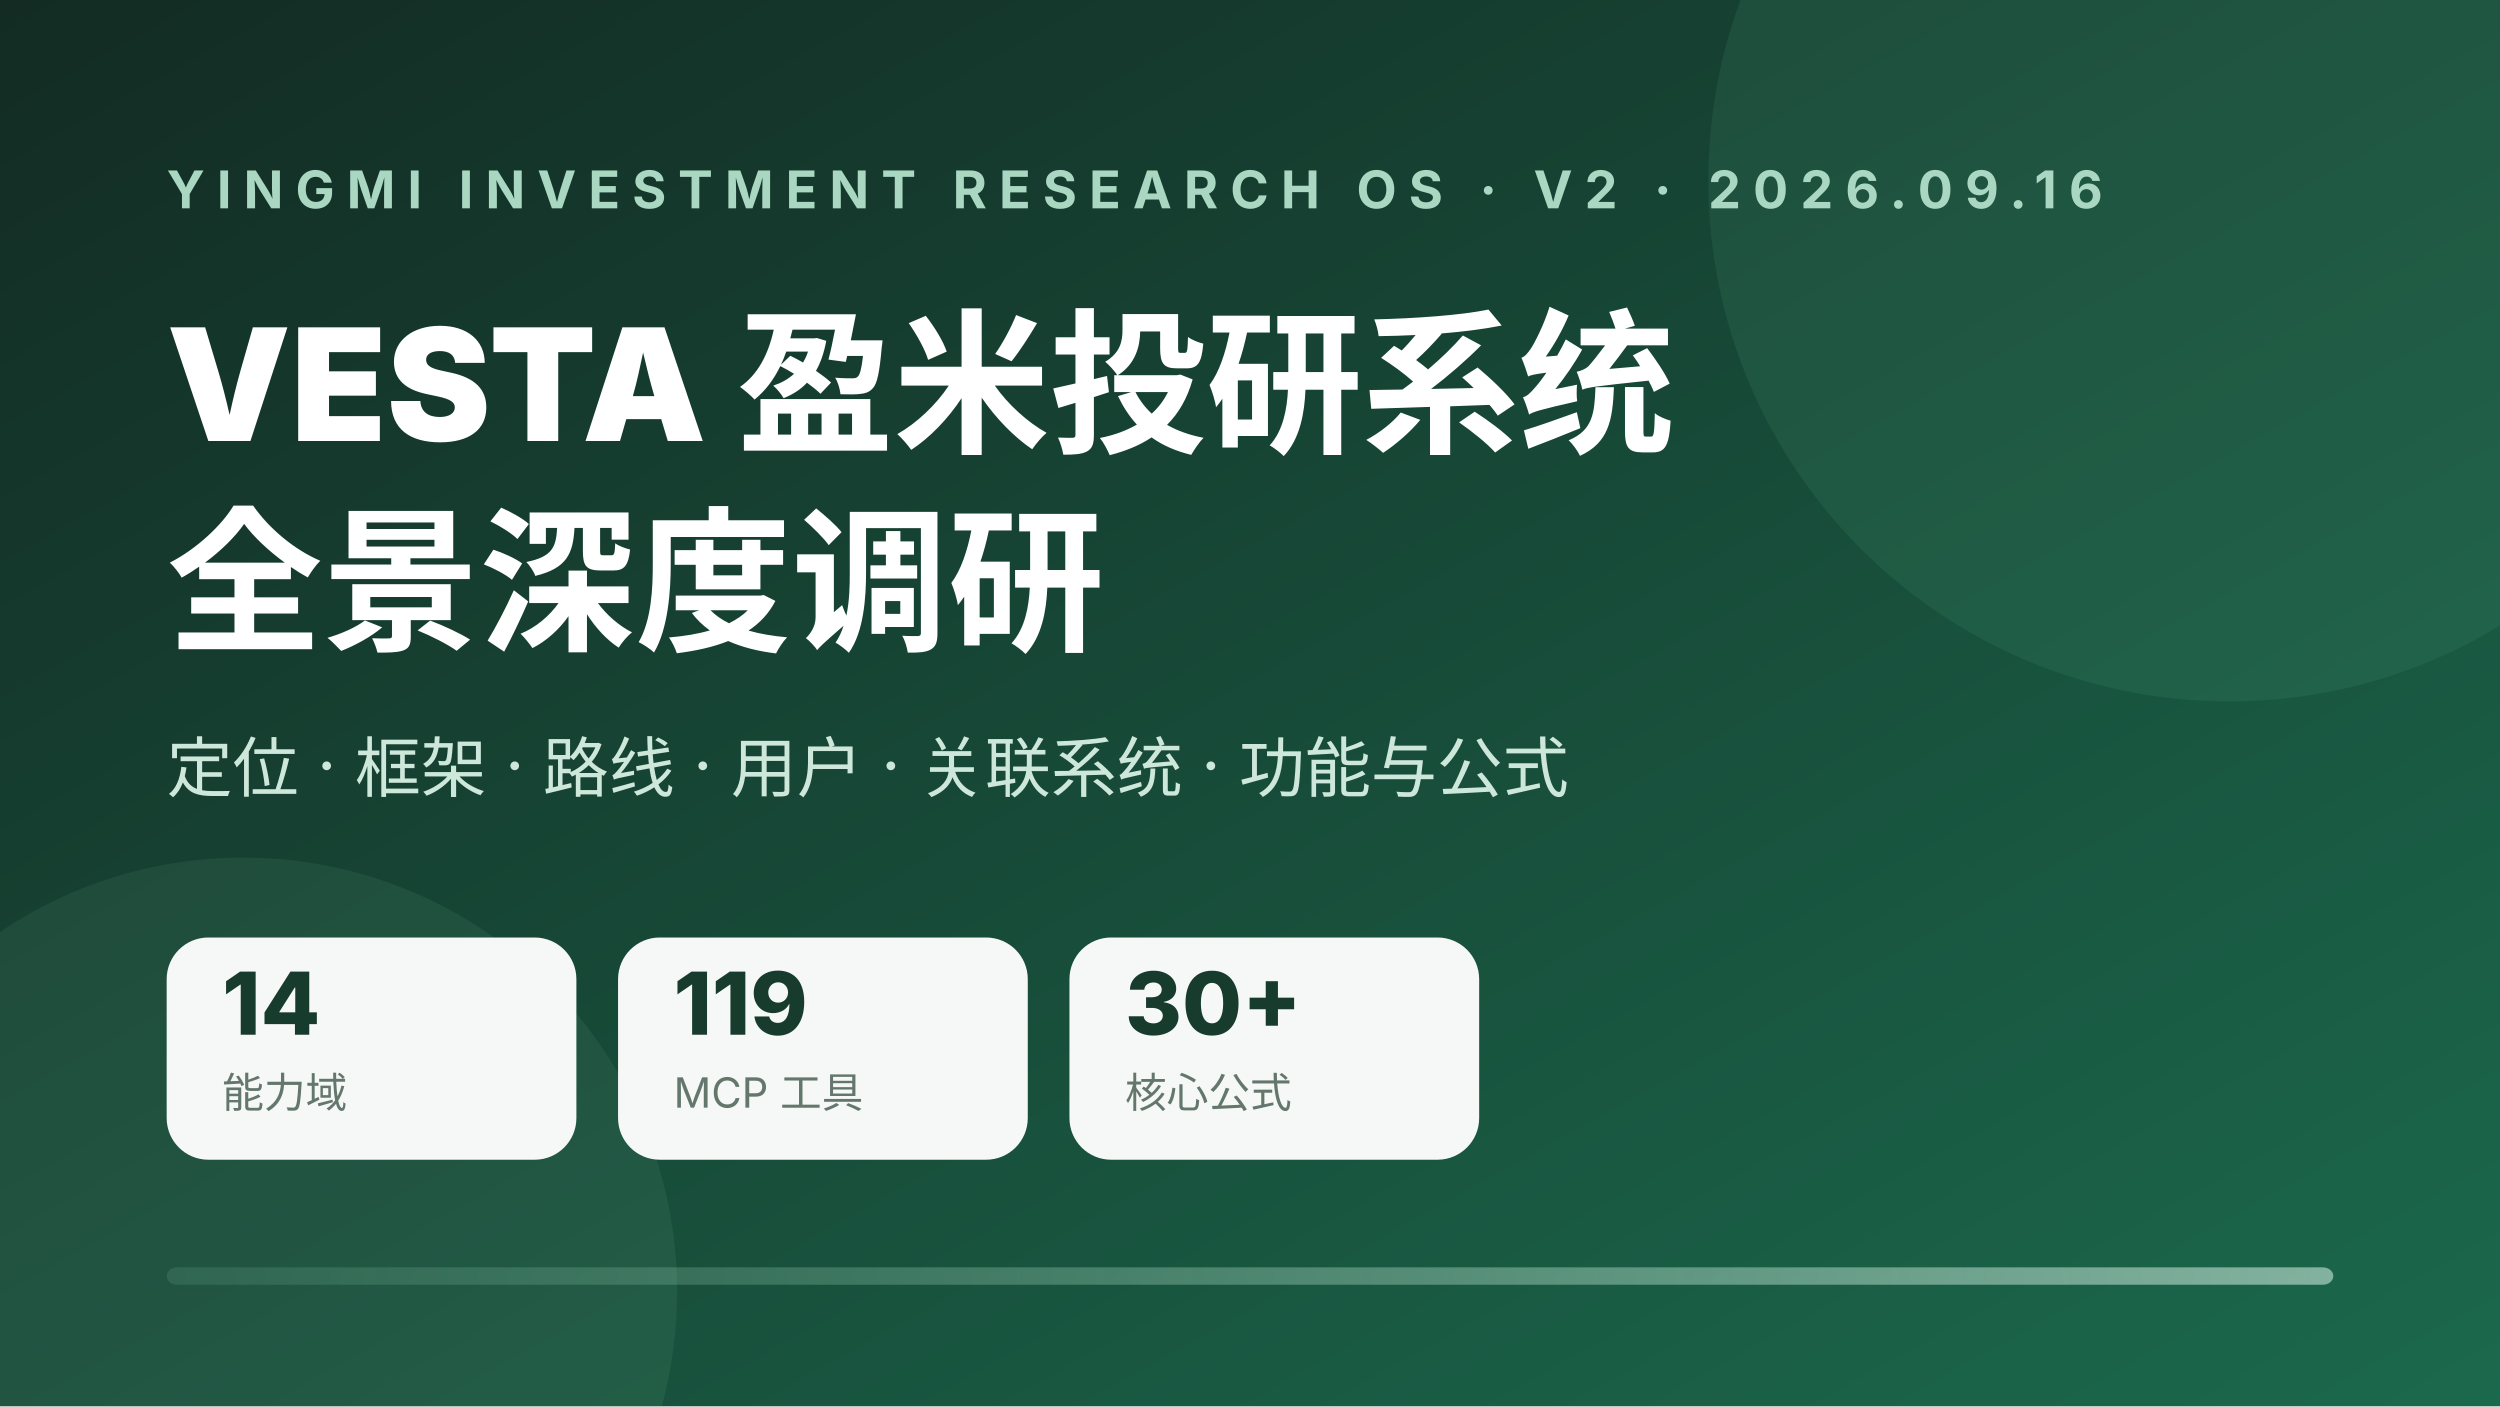
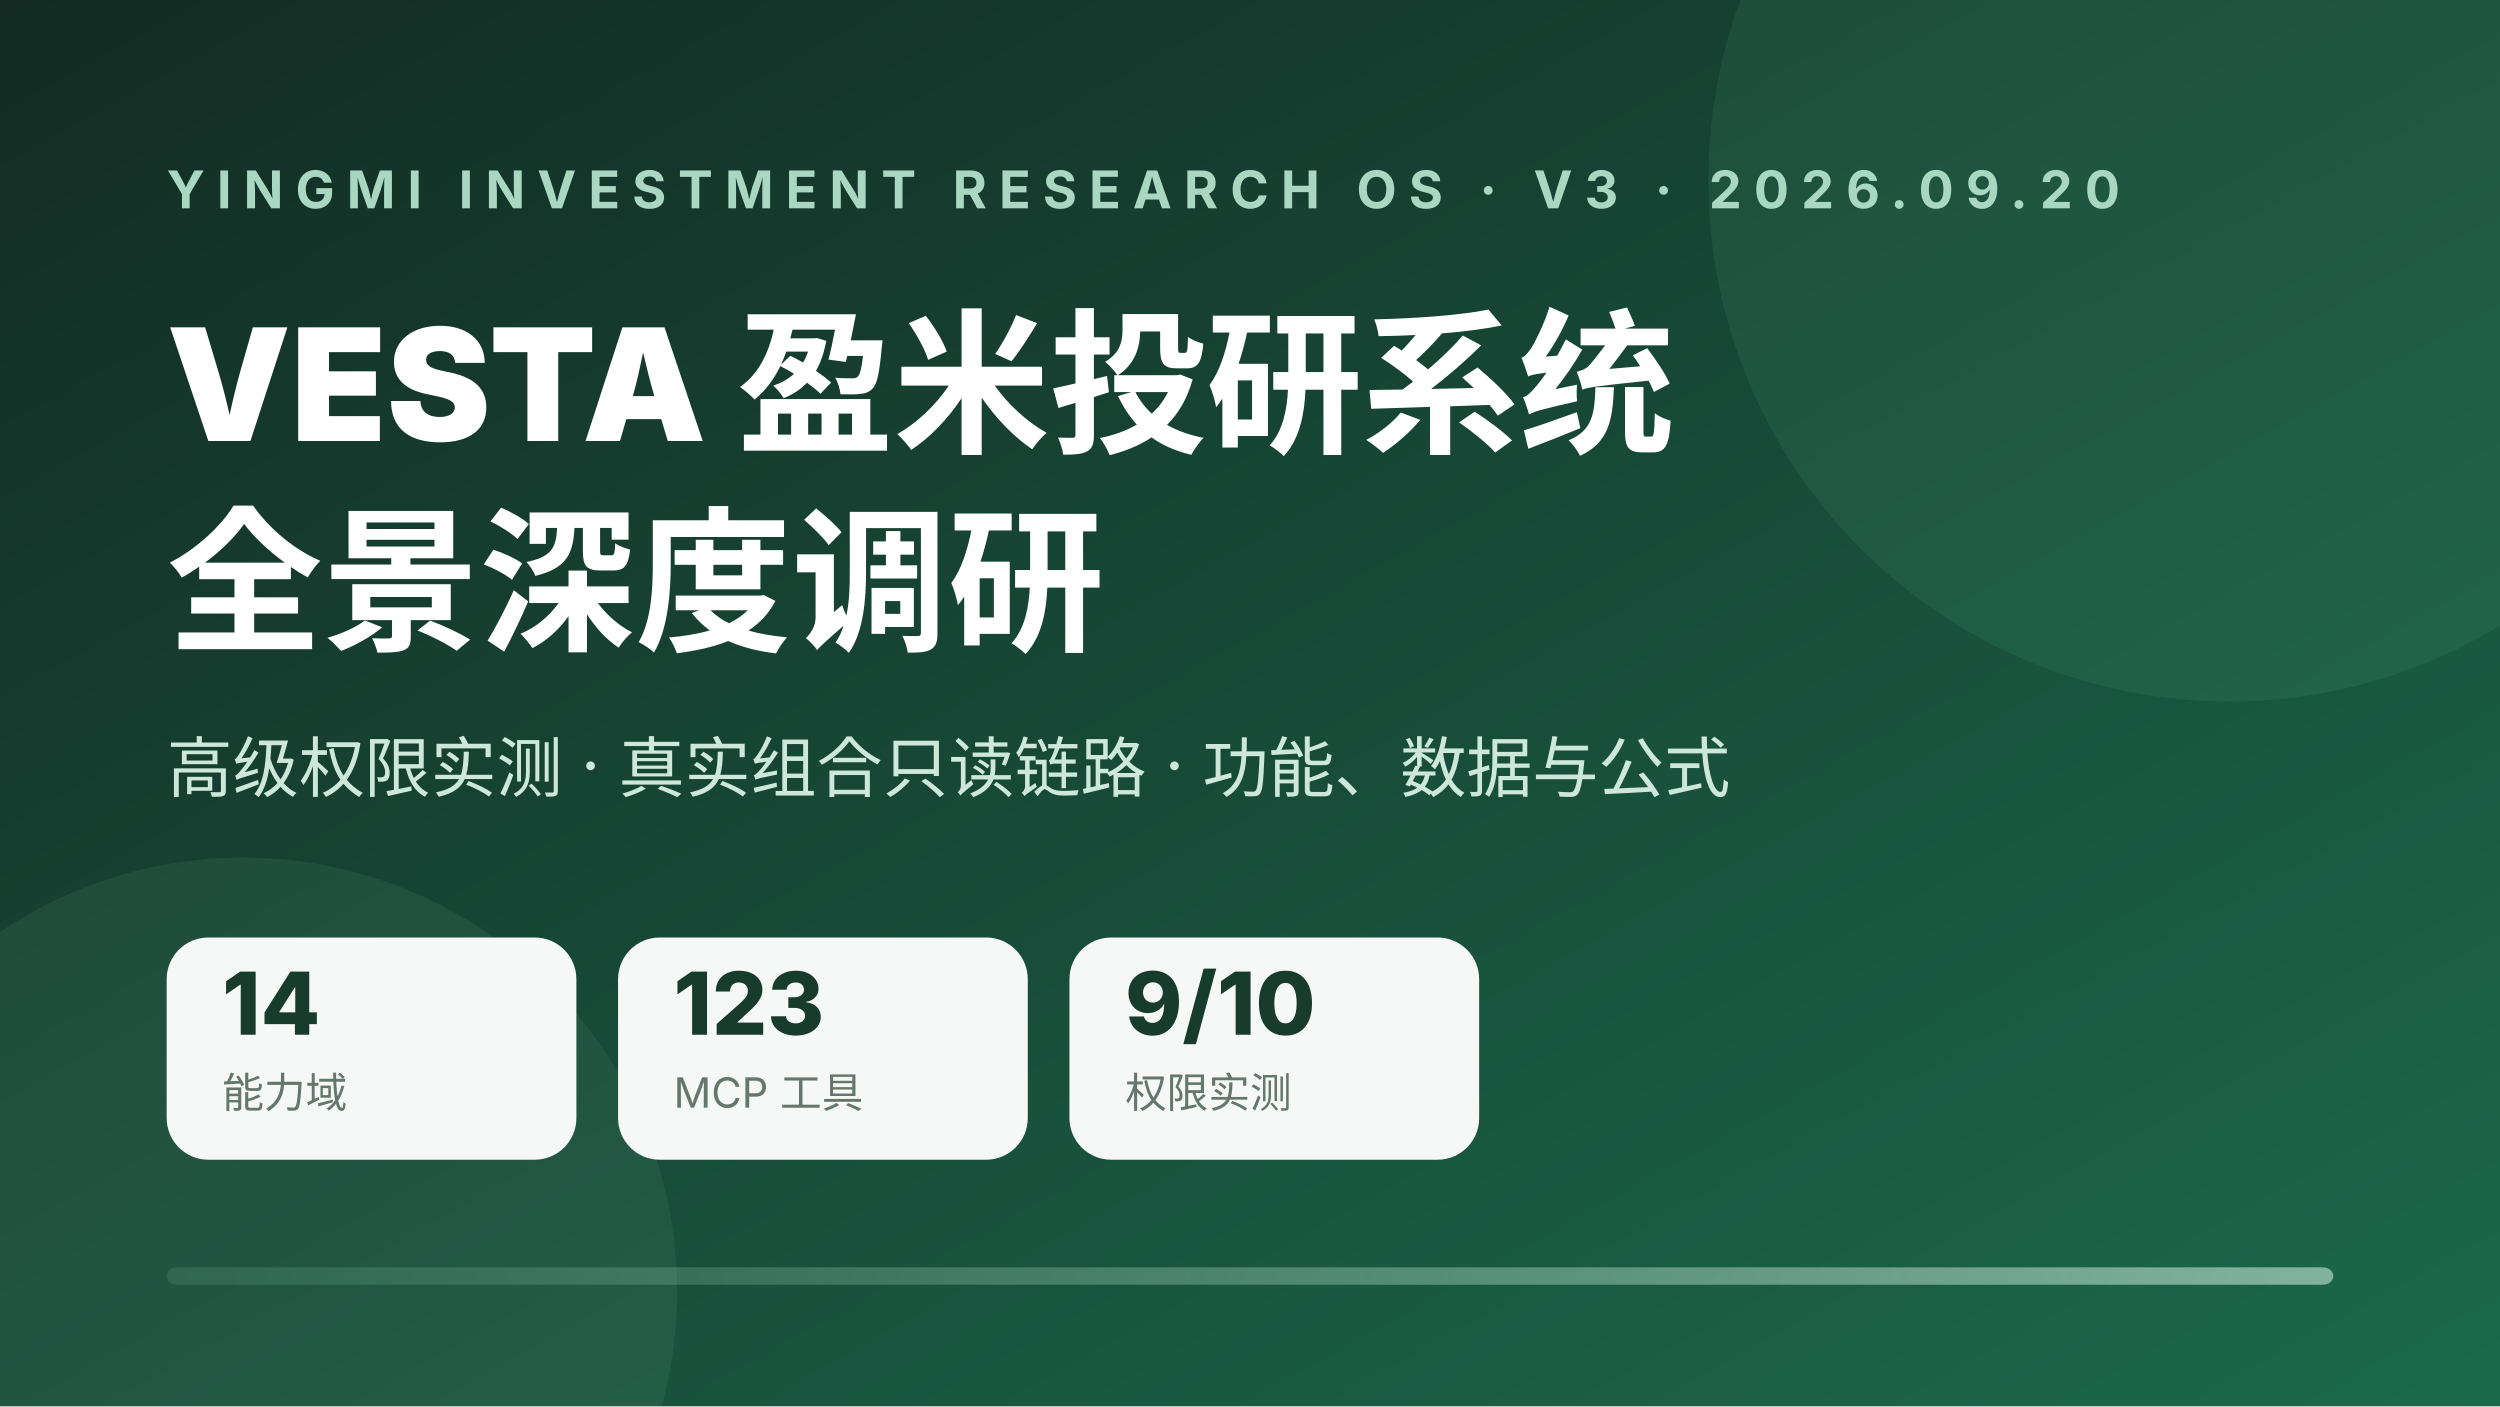
<svg xmlns="http://www.w3.org/2000/svg" viewBox="0 0 720 405" font-family="-apple-system,'PingFang SC','Microsoft YaHei',sans-serif">
  <defs>
    <linearGradient id="bg" x1="0" y1="0" x2="1" y2="1">
      <stop offset="0" stop-color="#132b23" />
      <stop offset="1" stop-color="#1b694d" />
    </linearGradient>
    <linearGradient id="beam" x1="0" y1="0" x2="1" y2="0">
      <stop offset="0" stop-color="#86c9aa" stop-opacity=".15" />
      <stop offset="1" stop-color="#d9f3e6" stop-opacity=".55" />
    </linearGradient>
  </defs>
  <rect width="720" height="405" fill="url(#bg)" />
  <circle cx="642" cy="52" r="150" fill="#53a880" opacity=".13" />
  <circle cx="70" cy="372" r="125" fill="#85c7a6" opacity=".09" />
-   <text x="48" y="60" font-size="15" letter-spacing="3.5" fill="#a9d7c2" font-weight="700">YINGMI INVESTMENT RESEARCH OS · V2 · 2026.09.16</text>
+   <text x="48" y="60" font-size="15" letter-spacing="3.5" fill="#a9d7c2" font-weight="700">YINGMI INVESTMENT RESEARCH OS · V3 · 2026.09.20</text>
  <text x="48" y="127" font-size="45" fill="#fff" font-weight="900">VESTA 盈米投研系统</text>
  <text x="48" y="184" font-size="45" fill="#fff" font-weight="900">全景深度调研</text>
-   <text x="48" y="228" font-size="19" fill="#cde7da">定位 · 框架 · 路线 · 用户 · 关联系统 · 功能与公式</text>
+   <text x="48" y="228" font-size="19" fill="#cde7da">高级权限实测 · 真实组合只读链路 · 功能、数据与公式</text>
  <g transform="translate(48 270)">
    <rect width="118" height="64" rx="12" fill="#fff" opacity=".96" />
    <text x="16" y="28" font-size="25" fill="#173b2c" font-weight="800">14</text>
    <text x="16" y="49" font-size="12" fill="#64776d">能力域</text>
    <rect x="130" width="118" height="64" rx="12" fill="#fff" opacity=".96" />
-     <text x="146" y="28" font-size="25" fill="#173b2c" font-weight="800">119</text>
+     <text x="146" y="28" font-size="25" fill="#173b2c" font-weight="800">123</text>
    <text x="146" y="49" font-size="12" fill="#64776d">MCP 工具</text>
    <rect x="260" width="118" height="64" rx="12" fill="#fff" opacity=".96" />
-     <text x="276" y="28" font-size="25" fill="#173b2c" font-weight="800">30+</text>
-     <text x="276" y="49" font-size="12" fill="#64776d">核心公式</text>
+     <text x="276" y="28" font-size="25" fill="#173b2c" font-weight="800">9/10</text>
+     <text x="276" y="49" font-size="12" fill="#64776d">权限实测</text>
  </g>
  <rect x="48" y="365" width="624" height="5" rx="3" fill="url(#beam)" />
</svg>
